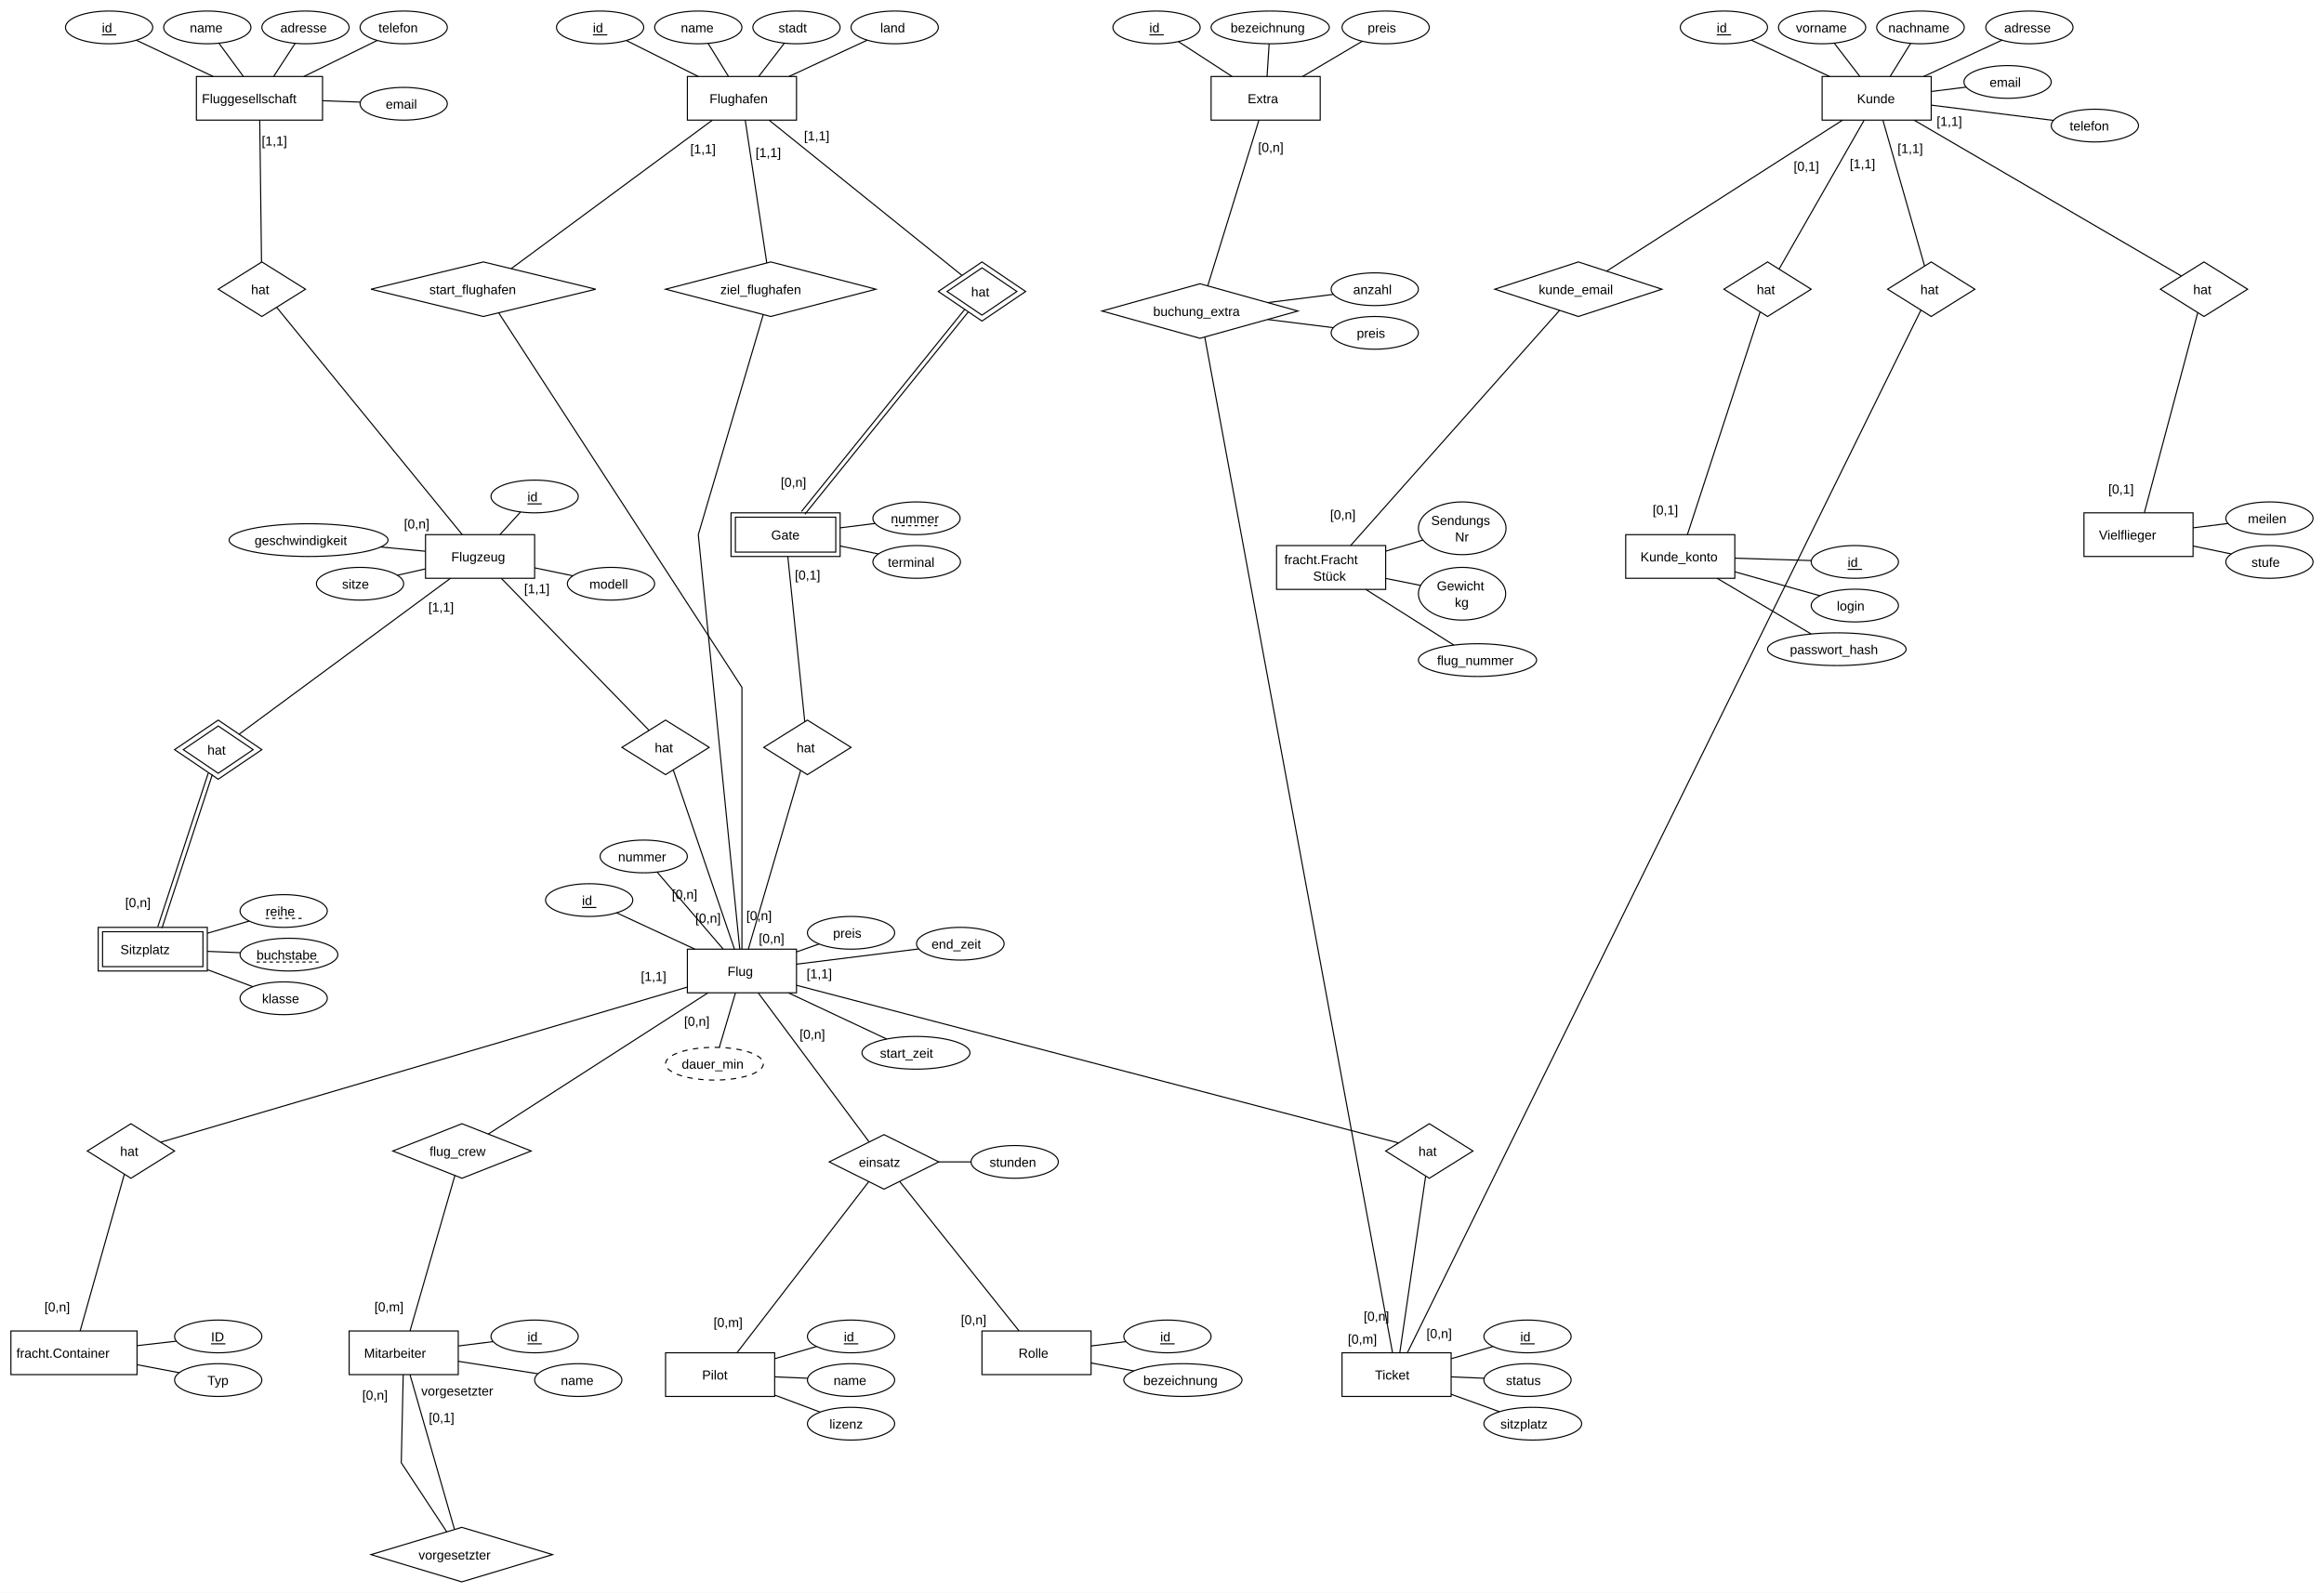
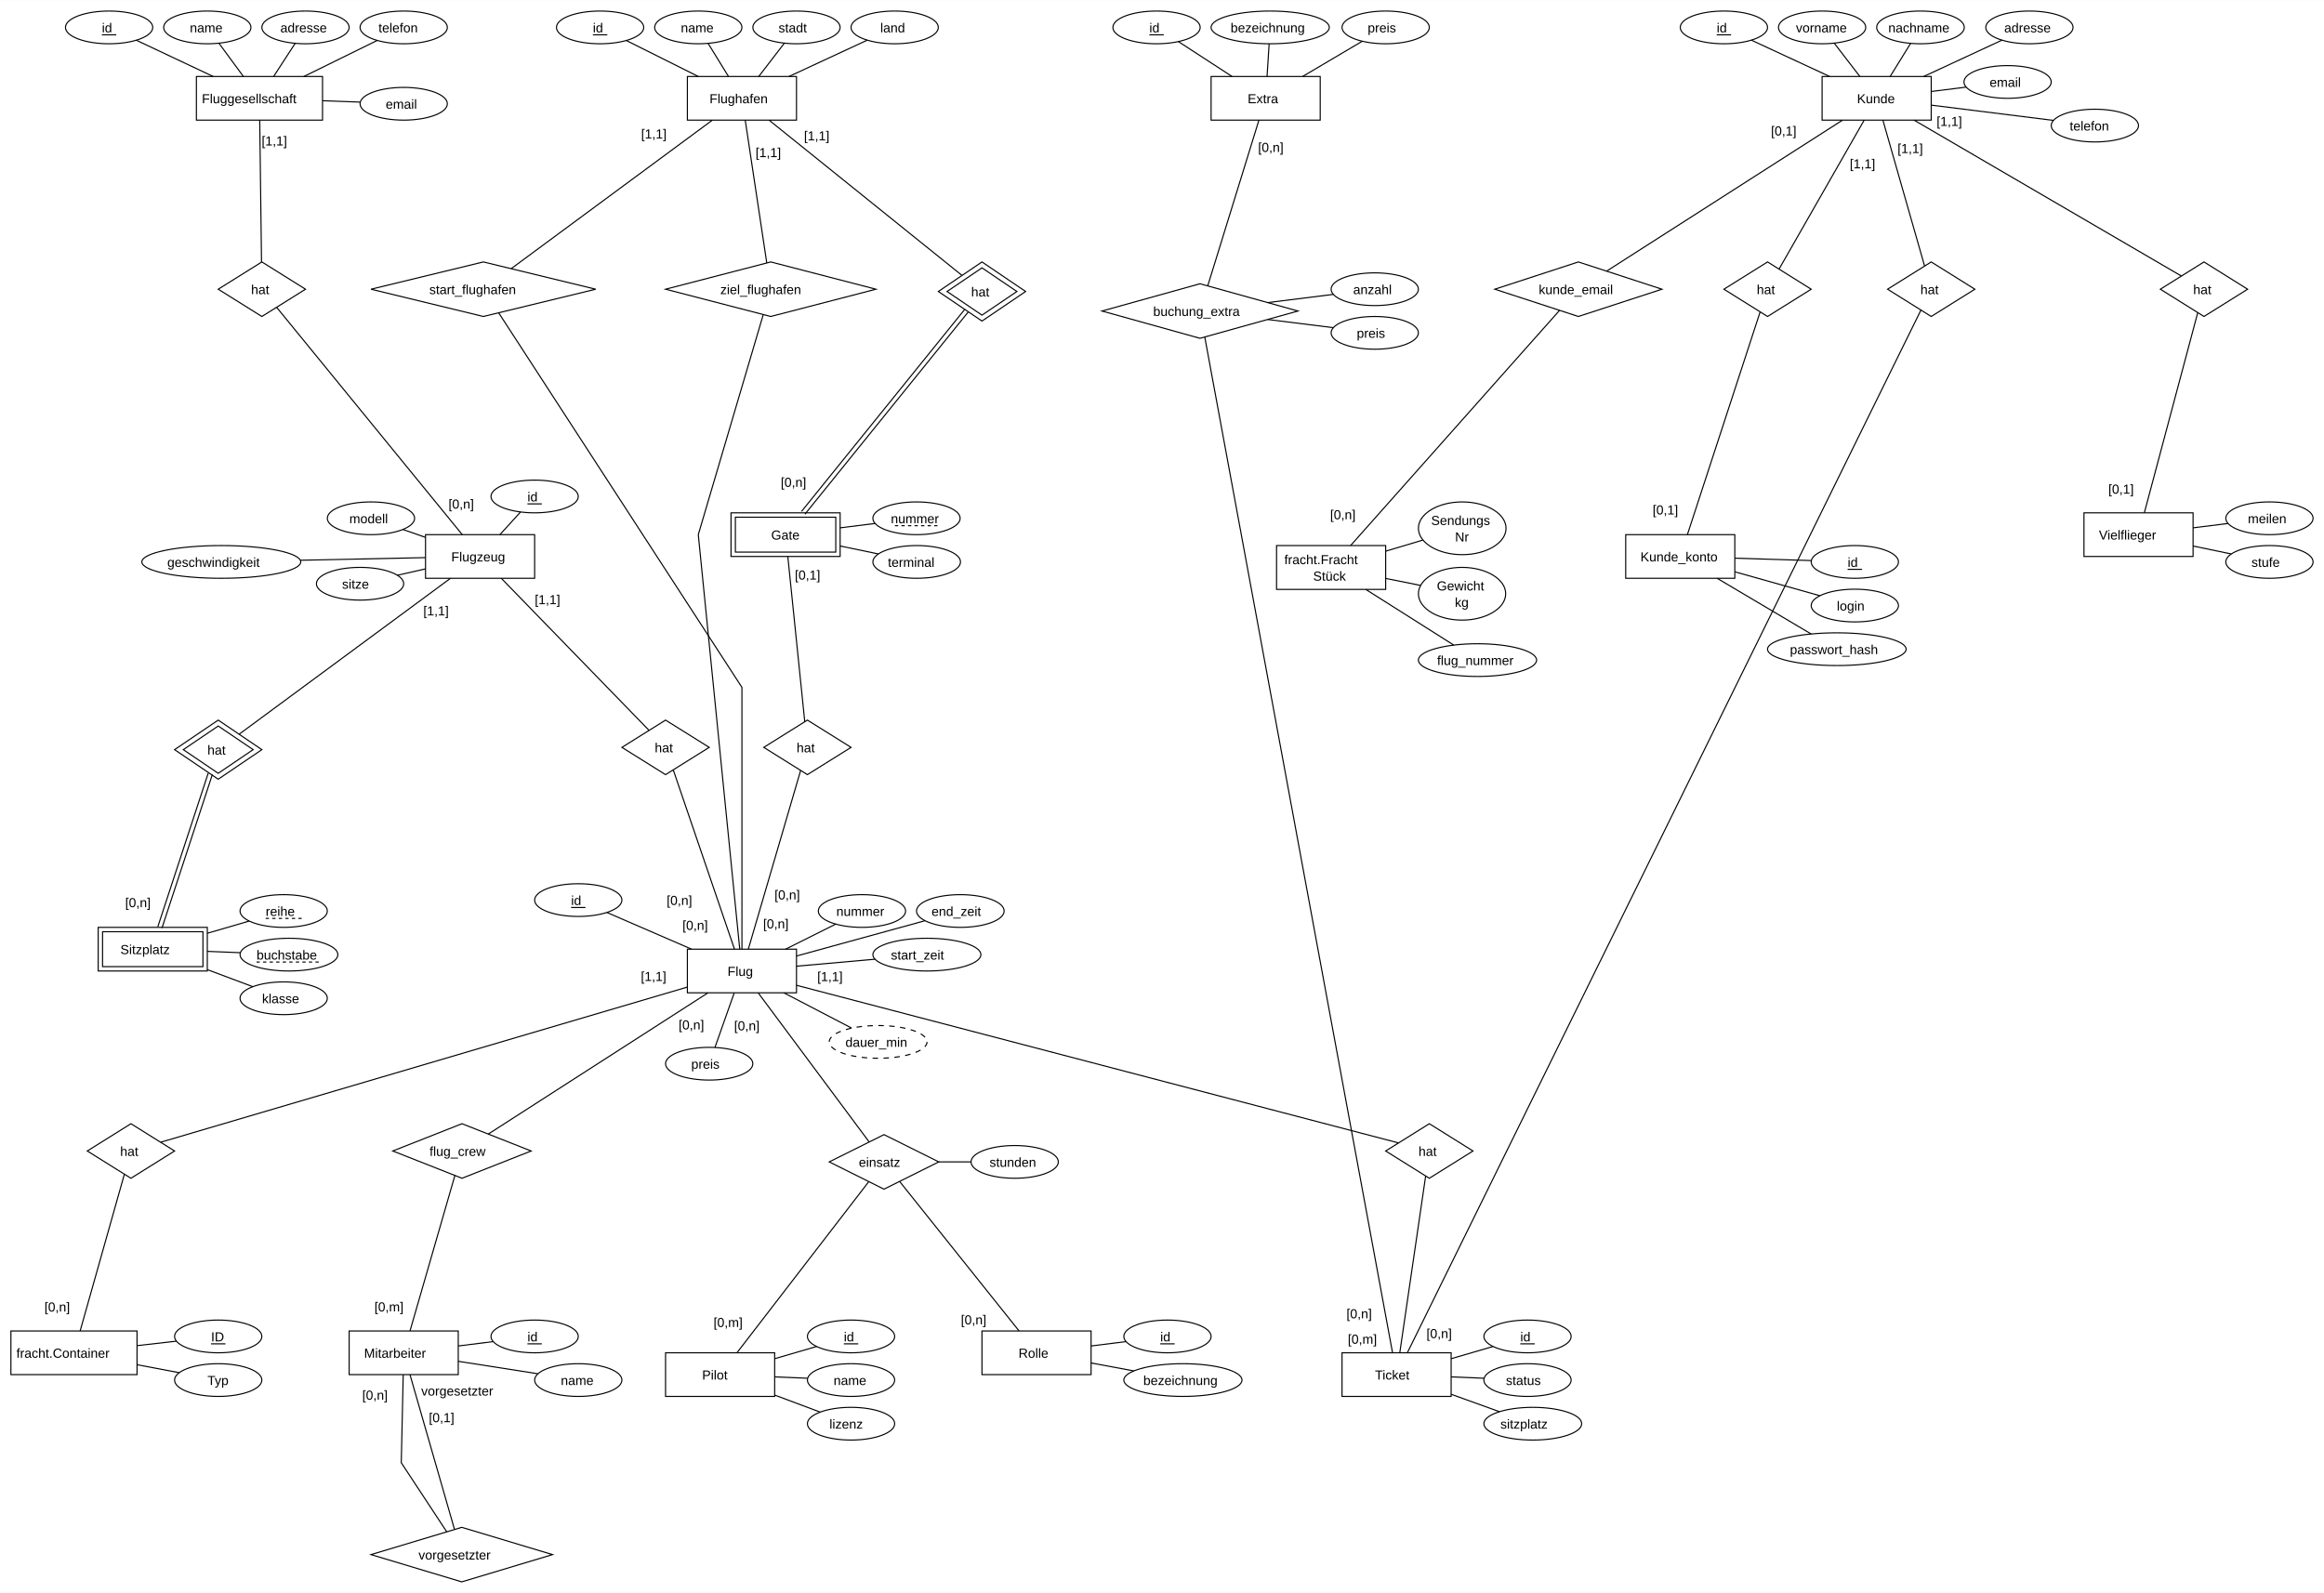
<svg xmlns="http://www.w3.org/2000/svg" width="2840" height="1947" viewBox="10 10 2130 1460" font-family="Arial, Helvetica, sans-serif" xml:space="preserve">
  <rect x="10" y="10" width="2130" height="1460" fill="#ffffff" />
  <rect x="20" y="1230" width="115.6" height="40" fill="#ffffff" stroke="#000000" stroke-width="1" />
  <text x="25" y="1254.51" font-size="12">fracht.Container</text>
  <rect x="1180" y="510" width="100" height="40.19" fill="#ffffff" stroke="#000000" stroke-width="1" />
  <text x="1187.1" y="527.06" font-size="12">fracht.Fracht</text>
  <text x="1213.5" y="542.15" font-size="12">Stück</text>
  <rect x="1120" y="80" width="100" height="40" fill="#ffffff" stroke="#000000" stroke-width="1" />
  <text x="1153.5" y="104.51" font-size="12">Extra</text>
  <rect x="640" y="880" width="100" height="40" fill="#ffffff" stroke="#000000" stroke-width="1" />
  <text x="676.8" y="904.51" font-size="12">Flug</text>
  <rect x="190" y="80" width="115.6" height="40" fill="#ffffff" stroke="#000000" stroke-width="1" />
  <text x="195" y="104.51" font-size="12">Fluggesellschaft</text>
  <rect x="640" y="80" width="100" height="40" fill="#ffffff" stroke="#000000" stroke-width="1" />
  <text x="660.3" y="104.51" font-size="12">Flughafen</text>
  <rect x="400" y="500" width="100" height="40" fill="#ffffff" stroke="#000000" stroke-width="1" />
  <text x="423.6" y="524.51" font-size="12">Flugzeug</text>
  <rect x="680" y="480" width="100" height="40" fill="#ffffff" stroke="#000000" stroke-width="1" />
  <rect x="684" y="484" width="92" height="32" fill="none" stroke="#000000" stroke-width="1" />
  <text x="716.8" y="504.51" font-size="12">Gate</text>
  <rect x="1680" y="80" width="100" height="40" fill="#ffffff" stroke="#000000" stroke-width="1" />
  <text x="1712" y="104.51" font-size="12">Kunde</text>
  <rect x="1500" y="500" width="100" height="40" fill="#ffffff" stroke="#000000" stroke-width="1" />
  <text x="1513.5" y="524.51" font-size="12">Kunde_konto</text>
  <rect x="330" y="1230" width="100" height="40" fill="#ffffff" stroke="#000000" stroke-width="1" />
  <text x="343.7" y="1254.51" font-size="12">Mitarbeiter</text>
  <rect x="620" y="1250" width="100" height="40" fill="#ffffff" stroke="#000000" stroke-width="1" />
  <text x="653.5" y="1274.51" font-size="12">Pilot</text>
  <rect x="910" y="1230" width="100" height="40" fill="#ffffff" stroke="#000000" stroke-width="1" />
  <text x="943.5" y="1254.51" font-size="12">Rolle</text>
  <rect x="100" y="860" width="100" height="40" fill="#ffffff" stroke="#000000" stroke-width="1" />
  <rect x="104" y="864" width="92" height="32" fill="none" stroke="#000000" stroke-width="1" />
  <text x="120.3" y="884.51" font-size="12">Sitzplatz</text>
  <rect x="1240" y="1250" width="100" height="40" fill="#ffffff" stroke="#000000" stroke-width="1" />
  <text x="1270.2" y="1274.51" font-size="12">Ticket</text>
  <rect x="1920" y="480" width="100" height="40" fill="#ffffff" stroke="#000000" stroke-width="1" />
  <text x="1933.7" y="504.51" font-size="12">Vielflieger</text>
  <ellipse cx="210" cy="1235" rx="40" ry="15" fill="#ffffff" stroke="#000000" stroke-width="1" />
  <polyline points="203.4,1241.79 216.6,1241.79" fill="none" stroke="#000000" stroke-width="1" />
  <text x="203.4" y="1239.51" font-size="12">ID</text>
  <ellipse cx="210" cy="1275" rx="40" ry="15" fill="#ffffff" stroke="#000000" stroke-width="1" />
  <text x="200.1" y="1279.51" font-size="12">Typ</text>
  <polygon points="130,1040 170,1065 130,1090 90,1065" fill="#ffffff" stroke="#000000" />
  <text x="120.1" y="1069.51" font-size="12">hat</text>
  <ellipse cx="1350.16" cy="494.17" rx="40.16" ry="24.17" fill="#ffffff" stroke="#000000" stroke-width="1" />
  <text x="1321.66" y="491.14" font-size="12">Sendungs</text>
  <text x="1343.56" y="506.23" font-size="12">Nr</text>
  <ellipse cx="1350" cy="554.17" rx="40" ry="24.17" fill="#ffffff" stroke="#000000" stroke-width="1" />
  <text x="1326.9" y="551.14" font-size="12">Gewicht</text>
  <text x="1343.4" y="566.23" font-size="12">kg</text>
  <ellipse cx="1364.16" cy="615" rx="54.16" ry="15" fill="#ffffff" stroke="#000000" stroke-width="1" />
  <text x="1327.16" y="619.51" font-size="12">flug_nummer</text>
  <polygon points="1456.6,250 1533.2,275 1456.6,300 1380,275" fill="#ffffff" stroke="#000000" />
  <text x="1420.3" y="279.51" font-size="12">kunde_email</text>
  <polygon points="1109.8,270 1199.6,295 1109.8,320 1020,295" fill="#ffffff" stroke="#000000" />
  <text x="1066.9" y="299.51" font-size="12">buchung_extra</text>
  <ellipse cx="1270" cy="275" rx="40" ry="15" fill="#ffffff" stroke="#000000" stroke-width="1" />
  <text x="1250.2" y="279.51" font-size="12">anzahl</text>
  <ellipse cx="1270" cy="315" rx="40" ry="15" fill="#ffffff" stroke="#000000" stroke-width="1" />
  <text x="1253.5" y="319.51" font-size="12">preis</text>
  <polygon points="820.2,1050 870.4,1075 820.2,1100 770,1075" fill="#ffffff" stroke="#000000" />
  <text x="797.1" y="1079.51" font-size="12">einsatz</text>
  <ellipse cx="940" cy="1075" rx="40" ry="15" fill="#ffffff" stroke="#000000" stroke-width="1" />
  <text x="916.9" y="1079.51" font-size="12">stunden</text>
  <ellipse cx="1070" cy="35" rx="40" ry="15" fill="#ffffff" stroke="#000000" stroke-width="1" />
  <polyline points="1063.4,41.79 1076.6,41.79" fill="none" stroke="#000000" stroke-width="1" />
  <text x="1063.4" y="39.51" font-size="12">id</text>
  <ellipse cx="1174.16" cy="35" rx="54.16" ry="15" fill="#ffffff" stroke="#000000" stroke-width="1" />
  <text x="1137.86" y="39.51" font-size="12">bezeichnung</text>
  <ellipse cx="1280" cy="35" rx="40" ry="15" fill="#ffffff" stroke="#000000" stroke-width="1" />
  <text x="1263.5" y="39.51" font-size="12">preis</text>
-   <ellipse cx="550" cy="835" rx="40" ry="15" fill="#ffffff" stroke="#000000" stroke-width="1" />
-   <polyline points="543.4,841.79 556.6,841.79" fill="none" stroke="#000000" stroke-width="1" />
-   <text x="543.4" y="839.51" font-size="12">id</text>
-   <ellipse cx="600" cy="795" rx="40" ry="15" fill="#ffffff" stroke="#000000" stroke-width="1" />
-   <text x="576.5" y="799.51" font-size="12">nummer</text>
-   <ellipse cx="790" cy="865" rx="40" ry="15" fill="#ffffff" stroke="#000000" stroke-width="1" />
-   <text x="773.5" y="869.51" font-size="12">preis</text>
-   <ellipse cx="849.5" cy="975" rx="49.5" ry="15" fill="#ffffff" stroke="#000000" stroke-width="1" />
-   <text x="816.5" y="979.51" font-size="12">start_zeit</text>
-   <ellipse cx="890.16" cy="875" rx="40.16" ry="15" fill="#ffffff" stroke="#000000" stroke-width="1" />
-   <text x="863.76" y="879.51" font-size="12">end_zeit</text>
-   <ellipse cx="664.83" cy="985" rx="44.83" ry="15" fill="#ffffff" stroke="#000000" stroke-width="0" />
-   <polyline points="709.66,985 709.49,986.31 708.98,987.6 708.13,988.88 706.96,990.13 705.46,991.34 703.66,992.5 701.55,993.6 699.17,994.64 696.53,995.61 693.65,996.49 690.54,997.29 687.25,997.99 683.78,998.59 680.16,999.1 676.43,999.49 672.62,999.77 668.74,999.94 664.83,1000 660.92,999.94 657.05,999.77 653.23,999.49 649.5,999.1 645.88,998.59 642.42,997.99 639.12,997.29 636.01,996.49 633.13,995.61 630.49,994.64 628.11,993.6 626.01,992.5 624.2,991.34 622.7,990.13 621.53,988.88 620.68,987.6 620.17,986.31 620,985 620.17,983.69 620.68,982.4 621.53,981.12 622.7,979.87 624.2,978.66 626.01,977.5 628.11,976.4 630.49,975.36 633.13,974.39 636.01,973.51 639.12,972.71 642.42,972.01 645.88,971.41 649.5,970.9 653.23,970.51 657.05,970.23 660.92,970.06 664.83,970 668.74,970.06 672.62,970.23 676.43,970.51 680.16,970.9 683.78,971.41 687.25,972.01 690.54,972.71 693.65,973.51 696.53,974.39 699.17,975.36 701.55,976.4 703.66,977.5 705.46,978.66 706.96,979.87 708.13,981.12 708.98,982.4 709.49,983.69 709.66,985" fill="none" stroke="#000000" stroke-width="1" stroke-dasharray="5 5" />
-   <text x="634.83" y="989.51" font-size="12">dauer_min</text>
+   <ellipse cx="540" cy="835" rx="40" ry="15" fill="#ffffff" stroke="#000000" stroke-width="1" />
+   <polyline points="533.4,841.79 546.6,841.79" fill="none" stroke="#000000" stroke-width="1" />
+   <text x="533.4" y="839.51" font-size="12">id</text>
+   <ellipse cx="800" cy="845" rx="40" ry="15" fill="#ffffff" stroke="#000000" stroke-width="1" />
+   <text x="776.5" y="849.51" font-size="12">nummer</text>
+   <ellipse cx="660" cy="985" rx="40" ry="15" fill="#ffffff" stroke="#000000" stroke-width="1" />
+   <text x="643.5" y="989.51" font-size="12">preis</text>
+   <ellipse cx="859.5" cy="885" rx="49.5" ry="15" fill="#ffffff" stroke="#000000" stroke-width="1" />
+   <text x="826.5" y="889.51" font-size="12">start_zeit</text>
+   <ellipse cx="890.16" cy="845" rx="40.16" ry="15" fill="#ffffff" stroke="#000000" stroke-width="1" />
+   <text x="863.76" y="849.51" font-size="12">end_zeit</text>
+   <ellipse cx="814.83" cy="965" rx="44.83" ry="15" fill="#ffffff" stroke="#000000" stroke-width="0" />
+   <polyline points="859.66,965 859.49,966.31 858.98,967.6 858.13,968.88 856.96,970.13 855.46,971.34 853.66,972.5 851.55,973.6 849.17,974.64 846.53,975.61 843.65,976.49 840.54,977.29 837.25,977.99 833.78,978.59 830.16,979.1 826.43,979.49 822.62,979.77 818.74,979.94 814.83,980 810.92,979.94 807.05,979.77 803.23,979.49 799.5,979.1 795.88,978.59 792.42,977.99 789.12,977.29 786.01,976.49 783.13,975.61 780.49,974.64 778.11,973.6 776.01,972.5 774.2,971.34 772.7,970.13 771.53,968.88 770.68,967.6 770.17,966.31 770,965 770.17,963.69 770.68,962.4 771.53,961.12 772.7,959.87 774.2,958.66 776.01,957.5 778.11,956.4 780.49,955.36 783.13,954.39 786.01,953.51 789.12,952.71 792.42,952.01 795.88,951.41 799.5,950.9 803.23,950.51 807.05,950.23 810.92,950.06 814.83,950 818.74,950.06 822.62,950.23 826.43,950.51 830.16,950.9 833.78,951.41 837.25,952.01 840.54,952.71 843.65,953.51 846.53,954.39 849.17,955.36 851.55,956.4 853.66,957.5 855.46,958.66 856.96,959.87 858.13,961.12 858.98,962.4 859.49,963.69 859.66,965" fill="none" stroke="#000000" stroke-width="1" stroke-dasharray="5 5" />
+   <text x="784.83" y="969.51" font-size="12">dauer_min</text>
  <polygon points="620,670 660,695 620,720 580,695" fill="#ffffff" stroke="#000000" />
  <text x="610.1" y="699.51" font-size="12">hat</text>
  <polygon points="750,670 790,695 750,720 710,695" fill="#ffffff" stroke="#000000" />
  <text x="740.1" y="699.51" font-size="12">hat</text>
  <polygon points="453,250 556,275 453,300 350,275" fill="#ffffff" stroke="#000000" />
  <text x="403.5" y="279.51" font-size="12">start_flughafen</text>
  <polygon points="716.4,250 812.8,275 716.4,300 620,275" fill="#ffffff" stroke="#000000" />
  <text x="670.2" y="279.51" font-size="12">ziel_flughafen</text>
  <polygon points="433.4,1040 496.8,1065 433.4,1090 370,1065" fill="#ffffff" stroke="#000000" />
  <text x="403.7" y="1069.51" font-size="12">flug_crew</text>
  <ellipse cx="110" cy="35" rx="40" ry="15" fill="#ffffff" stroke="#000000" stroke-width="1" />
  <polyline points="103.4,41.79 116.6,41.79" fill="none" stroke="#000000" stroke-width="1" />
  <text x="103.4" y="39.51" font-size="12">id</text>
  <ellipse cx="200" cy="35" rx="40" ry="15" fill="#ffffff" stroke="#000000" stroke-width="1" />
  <text x="184" y="39.51" font-size="12">name</text>
  <ellipse cx="290" cy="35" rx="40" ry="15" fill="#ffffff" stroke="#000000" stroke-width="1" />
  <text x="266.9" y="39.51" font-size="12">adresse</text>
  <ellipse cx="380" cy="35" rx="40" ry="15" fill="#ffffff" stroke="#000000" stroke-width="1" />
  <text x="356.9" y="39.51" font-size="12">telefon</text>
  <ellipse cx="380" cy="105" rx="40" ry="15" fill="#ffffff" stroke="#000000" stroke-width="1" />
  <text x="363.5" y="109.51" font-size="12">email</text>
  <ellipse cx="560" cy="35" rx="40" ry="15" fill="#ffffff" stroke="#000000" stroke-width="1" />
  <polyline points="553.4,41.79 566.6,41.79" fill="none" stroke="#000000" stroke-width="1" />
  <text x="553.4" y="39.51" font-size="12">id</text>
  <ellipse cx="650" cy="35" rx="40" ry="15" fill="#ffffff" stroke="#000000" stroke-width="1" />
  <text x="634" y="39.51" font-size="12">name</text>
  <ellipse cx="740" cy="35" rx="40" ry="15" fill="#ffffff" stroke="#000000" stroke-width="1" />
  <text x="723.5" y="39.51" font-size="12">stadt</text>
  <ellipse cx="830" cy="35" rx="40" ry="15" fill="#ffffff" stroke="#000000" stroke-width="1" />
  <text x="816.8" y="39.51" font-size="12">land</text>
  <ellipse cx="500" cy="465" rx="40" ry="15" fill="#ffffff" stroke="#000000" stroke-width="1" />
  <polyline points="493.4,471.79 506.6,471.79" fill="none" stroke="#000000" stroke-width="1" />
  <text x="493.4" y="469.51" font-size="12">id</text>
-   <ellipse cx="570" cy="545" rx="40" ry="15" fill="#ffffff" stroke="#000000" stroke-width="1" />
-   <text x="550.2" y="549.51" font-size="12">modell</text>
+   <ellipse cx="350" cy="485" rx="40" ry="15" fill="#ffffff" stroke="#000000" stroke-width="1" />
+   <text x="330.2" y="489.51" font-size="12">modell</text>
  <ellipse cx="340" cy="545" rx="40" ry="15" fill="#ffffff" stroke="#000000" stroke-width="1" />
  <text x="323.5" y="549.51" font-size="12">sitze</text>
-   <ellipse cx="292.83" cy="505" rx="72.83" ry="15" fill="#ffffff" stroke="#000000" stroke-width="1" />
-   <text x="243.33" y="509.51" font-size="12">geschwindigkeit</text>
+   <ellipse cx="212.83" cy="525" rx="72.83" ry="15" fill="#ffffff" stroke="#000000" stroke-width="1" />
+   <text x="163.33" y="529.51" font-size="12">geschwindigkeit</text>
  <polygon points="250,250 290,275 250,300 210,275" fill="#ffffff" stroke="#000000" />
  <text x="240.1" y="279.51" font-size="12">hat</text>
  <ellipse cx="850" cy="485" rx="40" ry="15" fill="#ffffff" stroke="#000000" stroke-width="1" />
  <polyline points="830.2,491.79 869.8,491.79" fill="none" stroke="#000000" stroke-width="1" stroke-dasharray="3 3" />
  <text x="826.5" y="489.51" font-size="12">nummer</text>
  <ellipse cx="850.16" cy="525" rx="40.16" ry="15" fill="#ffffff" stroke="#000000" stroke-width="1" />
  <text x="823.76" y="529.51" font-size="12">terminal</text>
  <polygon points="910,250 950,277.09 910,304.19 870,277.09" fill="#ffffff" stroke="#000000" />
  <polygon points="910,255.42 942,277.09 910,298.77 878,277.09" fill="none" stroke="#000000" />
  <text x="900.1" y="281.61" font-size="12">hat</text>
  <ellipse cx="1590" cy="35" rx="40" ry="15" fill="#ffffff" stroke="#000000" stroke-width="1" />
  <polyline points="1583.4,41.79 1596.6,41.79" fill="none" stroke="#000000" stroke-width="1" />
  <text x="1583.4" y="39.51" font-size="12">id</text>
  <ellipse cx="1680" cy="35" rx="40" ry="15" fill="#ffffff" stroke="#000000" stroke-width="1" />
  <text x="1656" y="39.51" font-size="12">vorname</text>
  <ellipse cx="1770.16" cy="35" rx="40.16" ry="15" fill="#ffffff" stroke="#000000" stroke-width="1" />
  <text x="1740.66" y="39.51" font-size="12">nachname</text>
  <ellipse cx="1870" cy="35" rx="40" ry="15" fill="#ffffff" stroke="#000000" stroke-width="1" />
  <text x="1846.9" y="39.51" font-size="12">adresse</text>
  <ellipse cx="1850" cy="85" rx="40" ry="15" fill="#ffffff" stroke="#000000" stroke-width="1" />
  <text x="1833.5" y="89.51" font-size="12">email</text>
  <ellipse cx="1930" cy="125" rx="40" ry="15" fill="#ffffff" stroke="#000000" stroke-width="1" />
  <text x="1906.9" y="129.51" font-size="12">telefon</text>
  <ellipse cx="1710" cy="525" rx="40" ry="15" fill="#ffffff" stroke="#000000" stroke-width="1" />
  <polyline points="1703.4,531.79 1716.6,531.79" fill="none" stroke="#000000" stroke-width="1" />
  <text x="1703.4" y="529.51" font-size="12">id</text>
  <ellipse cx="1710" cy="565" rx="40" ry="15" fill="#ffffff" stroke="#000000" stroke-width="1" />
  <text x="1693.5" y="569.51" font-size="12">login</text>
  <ellipse cx="1693.5" cy="605" rx="63.5" ry="15" fill="#ffffff" stroke="#000000" stroke-width="1" />
  <text x="1650.5" y="609.51" font-size="12">passwort_hash</text>
  <polygon points="1630,250 1670,275 1630,300 1590,275" fill="#ffffff" stroke="#000000" />
  <text x="1620.1" y="279.51" font-size="12">hat</text>
  <ellipse cx="500" cy="1235" rx="40" ry="15" fill="#ffffff" stroke="#000000" stroke-width="1" />
  <polyline points="493.4,1241.79 506.6,1241.79" fill="none" stroke="#000000" stroke-width="1" />
  <text x="493.4" y="1239.51" font-size="12">id</text>
  <ellipse cx="540" cy="1275" rx="40" ry="15" fill="#ffffff" stroke="#000000" stroke-width="1" />
  <text x="524" y="1279.51" font-size="12">name</text>
  <polygon points="433.2,1410 516.4,1435 433.2,1460 350,1435" fill="#ffffff" stroke="#000000" />
  <text x="393.6" y="1439.51" font-size="12">vorgesetzter</text>
  <ellipse cx="790" cy="1235" rx="40" ry="15" fill="#ffffff" stroke="#000000" stroke-width="1" />
  <polyline points="783.4,1241.79 796.6,1241.79" fill="none" stroke="#000000" stroke-width="1" />
  <text x="783.4" y="1239.51" font-size="12">id</text>
  <ellipse cx="790" cy="1275" rx="40" ry="15" fill="#ffffff" stroke="#000000" stroke-width="1" />
  <text x="774" y="1279.51" font-size="12">name</text>
  <ellipse cx="790" cy="1315" rx="40" ry="15" fill="#ffffff" stroke="#000000" stroke-width="1" />
  <text x="770.2" y="1319.51" font-size="12">lizenz</text>
  <ellipse cx="1080" cy="1235" rx="40" ry="15" fill="#ffffff" stroke="#000000" stroke-width="1" />
  <polyline points="1073.4,1241.79 1086.6,1241.79" fill="none" stroke="#000000" stroke-width="1" />
  <text x="1073.4" y="1239.51" font-size="12">id</text>
  <ellipse cx="1094.16" cy="1275" rx="54.16" ry="15" fill="#ffffff" stroke="#000000" stroke-width="1" />
  <text x="1057.86" y="1279.51" font-size="12">bezeichnung</text>
  <ellipse cx="270" cy="845" rx="40" ry="15" fill="#ffffff" stroke="#000000" stroke-width="1" />
  <polyline points="253.5,851.79 286.5,851.79" fill="none" stroke="#000000" stroke-width="1" stroke-dasharray="3 3" />
  <text x="253.5" y="849.51" font-size="12">reihe</text>
  <ellipse cx="274.83" cy="885" rx="44.83" ry="15" fill="#ffffff" stroke="#000000" stroke-width="1" />
  <polyline points="245.13,891.79 304.53,891.79" fill="none" stroke="#000000" stroke-width="1" stroke-dasharray="3 3" />
  <text x="245.13" y="889.51" font-size="12">buchstabe</text>
  <ellipse cx="270" cy="925" rx="40" ry="15" fill="#ffffff" stroke="#000000" stroke-width="1" />
  <text x="250.2" y="929.51" font-size="12">klasse</text>
  <polygon points="210,670 250,697.09 210,724.19 170,697.09" fill="#ffffff" stroke="#000000" />
  <polygon points="210,675.42 242,697.09 210,718.77 178,697.09" fill="none" stroke="#000000" />
  <text x="200.1" y="701.61" font-size="12">hat</text>
  <ellipse cx="1410" cy="1235" rx="40" ry="15" fill="#ffffff" stroke="#000000" stroke-width="1" />
  <polyline points="1403.4,1241.79 1416.6,1241.79" fill="none" stroke="#000000" stroke-width="1" />
  <text x="1403.4" y="1239.51" font-size="12">id</text>
  <ellipse cx="1410" cy="1275" rx="40" ry="15" fill="#ffffff" stroke="#000000" stroke-width="1" />
  <text x="1390.2" y="1279.51" font-size="12">status</text>
  <ellipse cx="1414.83" cy="1315" rx="44.83" ry="15" fill="#ffffff" stroke="#000000" stroke-width="1" />
  <text x="1385.13" y="1319.51" font-size="12">sitzplatz</text>
  <polygon points="1320,1040 1360,1065 1320,1090 1280,1065" fill="#ffffff" stroke="#000000" />
  <text x="1310.1" y="1069.51" font-size="12">hat</text>
  <polygon points="1780,250 1820,275 1780,300 1740,275" fill="#ffffff" stroke="#000000" />
  <text x="1770.1" y="279.51" font-size="12">hat</text>
  <ellipse cx="2090" cy="485" rx="40" ry="15" fill="#ffffff" stroke="#000000" stroke-width="1" />
  <text x="2070.2" y="489.51" font-size="12">meilen</text>
  <ellipse cx="2090" cy="525" rx="40" ry="15" fill="#ffffff" stroke="#000000" stroke-width="1" />
  <text x="2073.5" y="529.51" font-size="12">stufe</text>
  <polygon points="2030,250 2070,275 2030,300 1990,275" fill="#ffffff" stroke="#000000" />
  <text x="2020.1" y="279.51" font-size="12">hat</text>
  <polyline points="135.6,1243.44 171.71,1239.34" fill="none" stroke="#000000" stroke-width="1" />
  <polyline points="135.6,1260.93 174.28,1268.25" fill="none" stroke="#000000" stroke-width="1" />
  <polyline points="157.18,1056.99 640,914.73" fill="none" stroke="#000000" stroke-width="1" />
  <text x="597.35" y="909.13" font-size="12">[1,1]</text>
  <polyline points="124,1086.25 83.44,1230" fill="none" stroke="#000000" stroke-width="1" />
  <text x="50.73" y="1212.17" font-size="12">[0,n]</text>
  <polyline points="1280,515.15 1314.19,504.93" fill="none" stroke="#000000" stroke-width="1" />
  <polyline points="1280,540.13 1312.04,546.56" fill="none" stroke="#000000" stroke-width="1" />
  <polyline points="1261.75,550.19 1342.45,601.26" fill="none" stroke="#000000" stroke-width="1" />
  <polyline points="1482.47,258.44 1698.75,120" fill="none" stroke="#000000" stroke-width="1" />
-   <text x="1653.89" y="166.47" font-size="12">[0,1]</text>
+   <text x="1633.13" y="134.04" font-size="12">[0,1]</text>
  <polyline points="1439.38,294.38 1247.85,510" fill="none" stroke="#000000" stroke-width="1" />
  <text x="1229.07" y="485.87" font-size="12">[0,n]</text>
  <polyline points="1116.91,271.98 1163.83,120" fill="none" stroke="#000000" stroke-width="1" />
  <text x="1163.03" y="149.14" font-size="12">[0,n]</text>
  <polyline points="1114.19,318.78 1286.3,1250" fill="none" stroke="#000000" stroke-width="1" />
  <text x="1245.3" y="1241.68" font-size="12">[0,m]</text>
  <polyline points="1171.8,287.26 1232.05,279.74" fill="none" stroke="#000000" stroke-width="1" />
  <polyline points="1171.8,302.74 1232.05,310.26" fill="none" stroke="#000000" stroke-width="1" />
  <polyline points="806.63,1056.76 704.88,920" fill="none" stroke="#000000" stroke-width="1" />
-   <text x="742.83" y="962.22" font-size="12">[0,n]</text>
+   <text x="682.82" y="954.4" font-size="12">[0,n]</text>
  <polyline points="806.28,1093.07 685.41,1250" fill="none" stroke="#000000" stroke-width="1" />
  <text x="663.97" y="1226.34" font-size="12">[0,m]</text>
  <polyline points="834.49,1092.88 944.02,1230" fill="none" stroke="#000000" stroke-width="1" />
  <text x="890.67" y="1223.93" font-size="12">[0,n]</text>
  <polyline points="870.4,1075 900,1075" fill="none" stroke="#000000" stroke-width="1" />
  <polyline points="1139.23,80 1089.99,47.99" fill="none" stroke="#000000" stroke-width="1" />
  <polyline points="1171.28,80 1173.2,50" fill="none" stroke="#000000" stroke-width="1" />
  <polyline points="1203.85,80 1258.57,47.66" fill="none" stroke="#000000" stroke-width="1" />
-   <polyline points="646.92,880 575.13,846.67" fill="none" stroke="#000000" stroke-width="1" />
-   <polyline points="672.86,880 612.24,809.28" fill="none" stroke="#000000" stroke-width="1" />
-   <polyline points="740,882.5 760.76,875.23" fill="none" stroke="#000000" stroke-width="1" />
-   <polyline points="732.53,920 822.68,962.39" fill="none" stroke="#000000" stroke-width="1" />
-   <polyline points="740,893.76 852.07,879.76" fill="none" stroke="#000000" stroke-width="1" />
-   <polyline points="684.08,920 669.25,970.07" fill="none" stroke="#000000" stroke-width="1" />
+   <polyline points="643.85,880 566.18,846.34" fill="none" stroke="#000000" stroke-width="1" />
+   <polyline points="730,880 776,857" fill="none" stroke="#000000" stroke-width="1" />
+   <polyline points="682.94,920 665.25,970.13" fill="none" stroke="#000000" stroke-width="1" />
+   <polyline points="740,895.58 811.98,889.2" fill="none" stroke="#000000" stroke-width="1" />
+   <polyline points="740,886.26 857.81,853.89" fill="none" stroke="#000000" stroke-width="1" />
+   <polyline points="728.41,920 790.6,952.38" fill="none" stroke="#000000" stroke-width="1" />
  <polyline points="604.89,679.44 469.43,540" fill="none" stroke="#000000" stroke-width="1" />
-   <text x="490.36" y="553.71" font-size="12">[1,1]</text>
+   <text x="500.11" y="563.75" font-size="12">[1,1]</text>
  <polyline points="627.04,715.6 683.17,880" fill="none" stroke="#000000" stroke-width="1" />
-   <text x="625.77" y="833.91" font-size="12">[0,n]</text>
+   <text x="635.46" y="862.3" font-size="12">[0,n]</text>
  <polyline points="747.59,671.51 732.05,520" fill="none" stroke="#000000" stroke-width="1" />
  <text x="738.46" y="541.2" font-size="12">[0,1]</text>
  <polyline points="743.81,716.13 695.85,880" fill="none" stroke="#000000" stroke-width="1" />
-   <text x="705.48" y="874.35" font-size="12">[0,n]</text>
+   <text x="709.41" y="860.91" font-size="12">[0,n]</text>
  <polyline points="478.48,256.18 662.91,120" fill="none" stroke="#000000" stroke-width="1" />
-   <text x="642.63" y="150.63" font-size="12">[1,1]</text>
+   <text x="597.6" y="136.79" font-size="12">[1,1]</text>
  <polyline points="467.02,296.6 690,640 690,880" fill="none" stroke="#000000" stroke-width="1" />
-   <text x="694" y="853.45" font-size="12">[0,n]</text>
+   <text x="621" y="839.45" font-size="12">[0,n]</text>
  <polyline points="712.77,250.94 693.02,120" fill="none" stroke="#000000" stroke-width="1" />
  <text x="702.49" y="153.9" font-size="12">[1,1]</text>
  <polyline points="709.55,298.22 650,500 688,880" fill="none" stroke="#000000" stroke-width="1" />
-   <text x="647.25" y="855.72" font-size="12">[0,n]</text>
+   <text x="719.83" y="834.39" font-size="12">[0,n]</text>
  <polyline points="457.5,1049.5 658.9,920" fill="none" stroke="#000000" stroke-width="1" />
-   <text x="636.99" y="950.33" font-size="12">[0,n]</text>
+   <text x="631.98" y="953.55" font-size="12">[0,n]</text>
  <polyline points="426.92,1087.45 385.77,1230" fill="none" stroke="#000000" stroke-width="1" />
  <text x="353.18" y="1212.07" font-size="12">[0,m]</text>
  <polyline points="205.4,80 134.89,46.74" fill="none" stroke="#000000" stroke-width="1" />
  <polyline points="233.09,80 210.63,49.46" fill="none" stroke="#000000" stroke-width="1" />
  <polyline points="260.78,80 280.54,49.57" fill="none" stroke="#000000" stroke-width="1" />
  <polyline points="288.48,80 355.74,46.93" fill="none" stroke="#000000" stroke-width="1" />
  <polyline points="305.6,102.19 340.2,103.49" fill="none" stroke="#000000" stroke-width="1" />
  <polyline points="650,80 584,47" fill="none" stroke="#000000" stroke-width="1" />
  <polyline points="677.69,80 658.99,49.62" fill="none" stroke="#000000" stroke-width="1" />
  <polyline points="705.38,80 728.91,49.41" fill="none" stroke="#000000" stroke-width="1" />
  <polyline points="733.08,80 804.87,46.67" fill="none" stroke="#000000" stroke-width="1" />
  <polyline points="468.18,500 487.09,479.2" fill="none" stroke="#000000" stroke-width="1" />
-   <polyline points="500,530.42 535.03,537.72" fill="none" stroke="#000000" stroke-width="1" />
+   <polyline points="400,502.5 379.24,495.23" fill="none" stroke="#000000" stroke-width="1" />
  <polyline points="400,531.36 374.21,537.23" fill="none" stroke="#000000" stroke-width="1" />
-   <polyline points="400,515.23 358.91,511.31" fill="none" stroke="#000000" stroke-width="1" />
+   <polyline points="400,521.05 285.29,523.47" fill="none" stroke="#000000" stroke-width="1" />
  <polyline points="249.69,250.19 248.05,120" fill="none" stroke="#000000" stroke-width="1" />
  <text x="249.78" y="143.23" font-size="12">[1,1]</text>
  <polyline points="263.51,291.55 433.67,500" fill="none" stroke="#000000" stroke-width="1" />
-   <text x="380.24" y="494.29" font-size="12">[0,n]</text>
+   <text x="421.05" y="476.11" font-size="12">[0,n]</text>
  <polyline points="780,493.75 812.05,489.74" fill="none" stroke="#000000" stroke-width="1" />
  <polyline points="780,510.4 815.08,517.7" fill="none" stroke="#000000" stroke-width="1" />
  <polyline points="891.72,262.38 714.85,120" fill="none" stroke="#000000" stroke-width="1" />
  <text x="746.86" y="138.54" font-size="12">[1,1]</text>
  <polyline points="897.41,295.86 747.71,481.26" fill="none" stroke="#000000" stroke-width="1" />
  <polyline points="894.3,293.35 744.59,478.74" fill="none" stroke="#000000" stroke-width="1" />
  <text x="725.58" y="456.15" font-size="12">[0,n]</text>
  <polyline points="1686.92,80 1615.13,46.67" fill="none" stroke="#000000" stroke-width="1" />
  <polyline points="1714.62,80 1691.09,49.41" fill="none" stroke="#000000" stroke-width="1" />
  <polyline points="1742.36,80 1761.13,49.62" fill="none" stroke="#000000" stroke-width="1" />
  <polyline points="1773.08,80 1844.87,46.67" fill="none" stroke="#000000" stroke-width="1" />
  <polyline points="1780,93.75 1812.05,89.74" fill="none" stroke="#000000" stroke-width="1" />
  <polyline points="1780,106.25 1892.05,120.26" fill="none" stroke="#000000" stroke-width="1" />
  <polyline points="1600,521.56 1670.14,523.75" fill="none" stroke="#000000" stroke-width="1" />
  <polyline points="1600,534.06 1678,556" fill="none" stroke="#000000" stroke-width="1" />
  <polyline points="1583.76,540 1669.98,591.07" fill="none" stroke="#000000" stroke-width="1" />
  <polyline points="1640.53,256.58 1718.57,120" fill="none" stroke="#000000" stroke-width="1" />
  <text x="1705.36" y="164.19" font-size="12">[1,1]</text>
  <polyline points="1623.22,295.76 1556.53,500" fill="none" stroke="#000000" stroke-width="1" />
  <text x="1524.68" y="481.5" font-size="12">[0,1]</text>
  <polyline points="430,1243.75 462.05,1239.74" fill="none" stroke="#000000" stroke-width="1" />
  <polyline points="430,1257.81 503.08,1269.23" fill="none" stroke="#000000" stroke-width="1" />
  <polyline points="426.58,1411.99 385.75,1270" fill="none" stroke="#000000" stroke-width="1" />
  <text x="396.04" y="1289.2" font-size="12">vorgesetzter</text>
  <text x="403.05" y="1313.6" font-size="12">[0,1]</text>
  <polyline points="419.46,1414.13 377.77,1350.79 379.56,1270" fill="none" stroke="#000000" stroke-width="1" />
  <text x="342" y="1292.99" font-size="12">[0,n]</text>
  <polyline points="720,1255.42 758.43,1244.21" fill="none" stroke="#000000" stroke-width="1" />
  <polyline points="720,1272.08 750.24,1273.34" fill="none" stroke="#000000" stroke-width="1" />
  <polyline points="720,1288.75 761.72,1304.39" fill="none" stroke="#000000" stroke-width="1" />
  <polyline points="1010,1243.75 1042.05,1239.74" fill="none" stroke="#000000" stroke-width="1" />
  <polyline points="1010,1259.32 1049.23,1266.63" fill="none" stroke="#000000" stroke-width="1" />
  <polyline points="200,865.42 238.43,854.21" fill="none" stroke="#000000" stroke-width="1" />
  <polyline points="200,882 230.32,883.22" fill="none" stroke="#000000" stroke-width="1" />
  <polyline points="200,898.75 241.72,914.39" fill="none" stroke="#000000" stroke-width="1" />
  <polyline points="229.14,682.97 422.9,540" fill="none" stroke="#000000" stroke-width="1" />
-   <text x="402.6" y="570.62" font-size="12">[1,1]</text>
+   <text x="397.97" y="574.04" font-size="12">[1,1]</text>
  <polyline points="204.63,719.89 158.46,860.62" fill="none" stroke="#000000" stroke-width="1" />
  <polyline points="200.83,718.64 154.66,859.38" fill="none" stroke="#000000" stroke-width="1" />
  <text x="124.74" y="841.48" font-size="12">[0,n]</text>
  <polyline points="1340,1255.42 1378.43,1244.21" fill="none" stroke="#000000" stroke-width="1" />
  <polyline points="1340,1272.08 1370.24,1273.34" fill="none" stroke="#000000" stroke-width="1" />
  <polyline points="1340,1288.02 1384.33,1304.01" fill="none" stroke="#000000" stroke-width="1" />
  <polyline points="1291.81,1057.62 740,913.1" fill="none" stroke="#000000" stroke-width="1" />
-   <text x="749.22" y="906.68" font-size="12">[1,1]</text>
+   <text x="759.02" y="909.24" font-size="12">[1,1]</text>
  <polyline points="1316.65,1087.91 1292.93,1250" fill="none" stroke="#000000" stroke-width="1" />
-   <text x="1259.87" y="1220.69" font-size="12">[0,n]</text>
+   <text x="1244.04" y="1218.37" font-size="12">[0,n]</text>
  <polyline points="1773.94,253.79 1735.71,120" fill="none" stroke="#000000" stroke-width="1" />
  <text x="1749.1" y="150.19" font-size="12">[1,1]</text>
  <polyline points="1770.59,294.12 1299.85,1250" fill="none" stroke="#000000" stroke-width="1" />
  <text x="1317.35" y="1236.53" font-size="12">[0,n]</text>
  <polyline points="2020,493.75 2052.05,489.74" fill="none" stroke="#000000" stroke-width="1" />
  <polyline points="2020,510.42 2055.03,517.72" fill="none" stroke="#000000" stroke-width="1" />
  <polyline points="2009.31,262.93 1764.29,120" fill="none" stroke="#000000" stroke-width="1" />
  <text x="1784.92" y="125.31" font-size="12">[1,1]</text>
  <polyline points="2024.29,296.43 1975.33,480" fill="none" stroke="#000000" stroke-width="1" />
  <text x="1942.32" y="462.42" font-size="12">[0,1]</text>
</svg>
